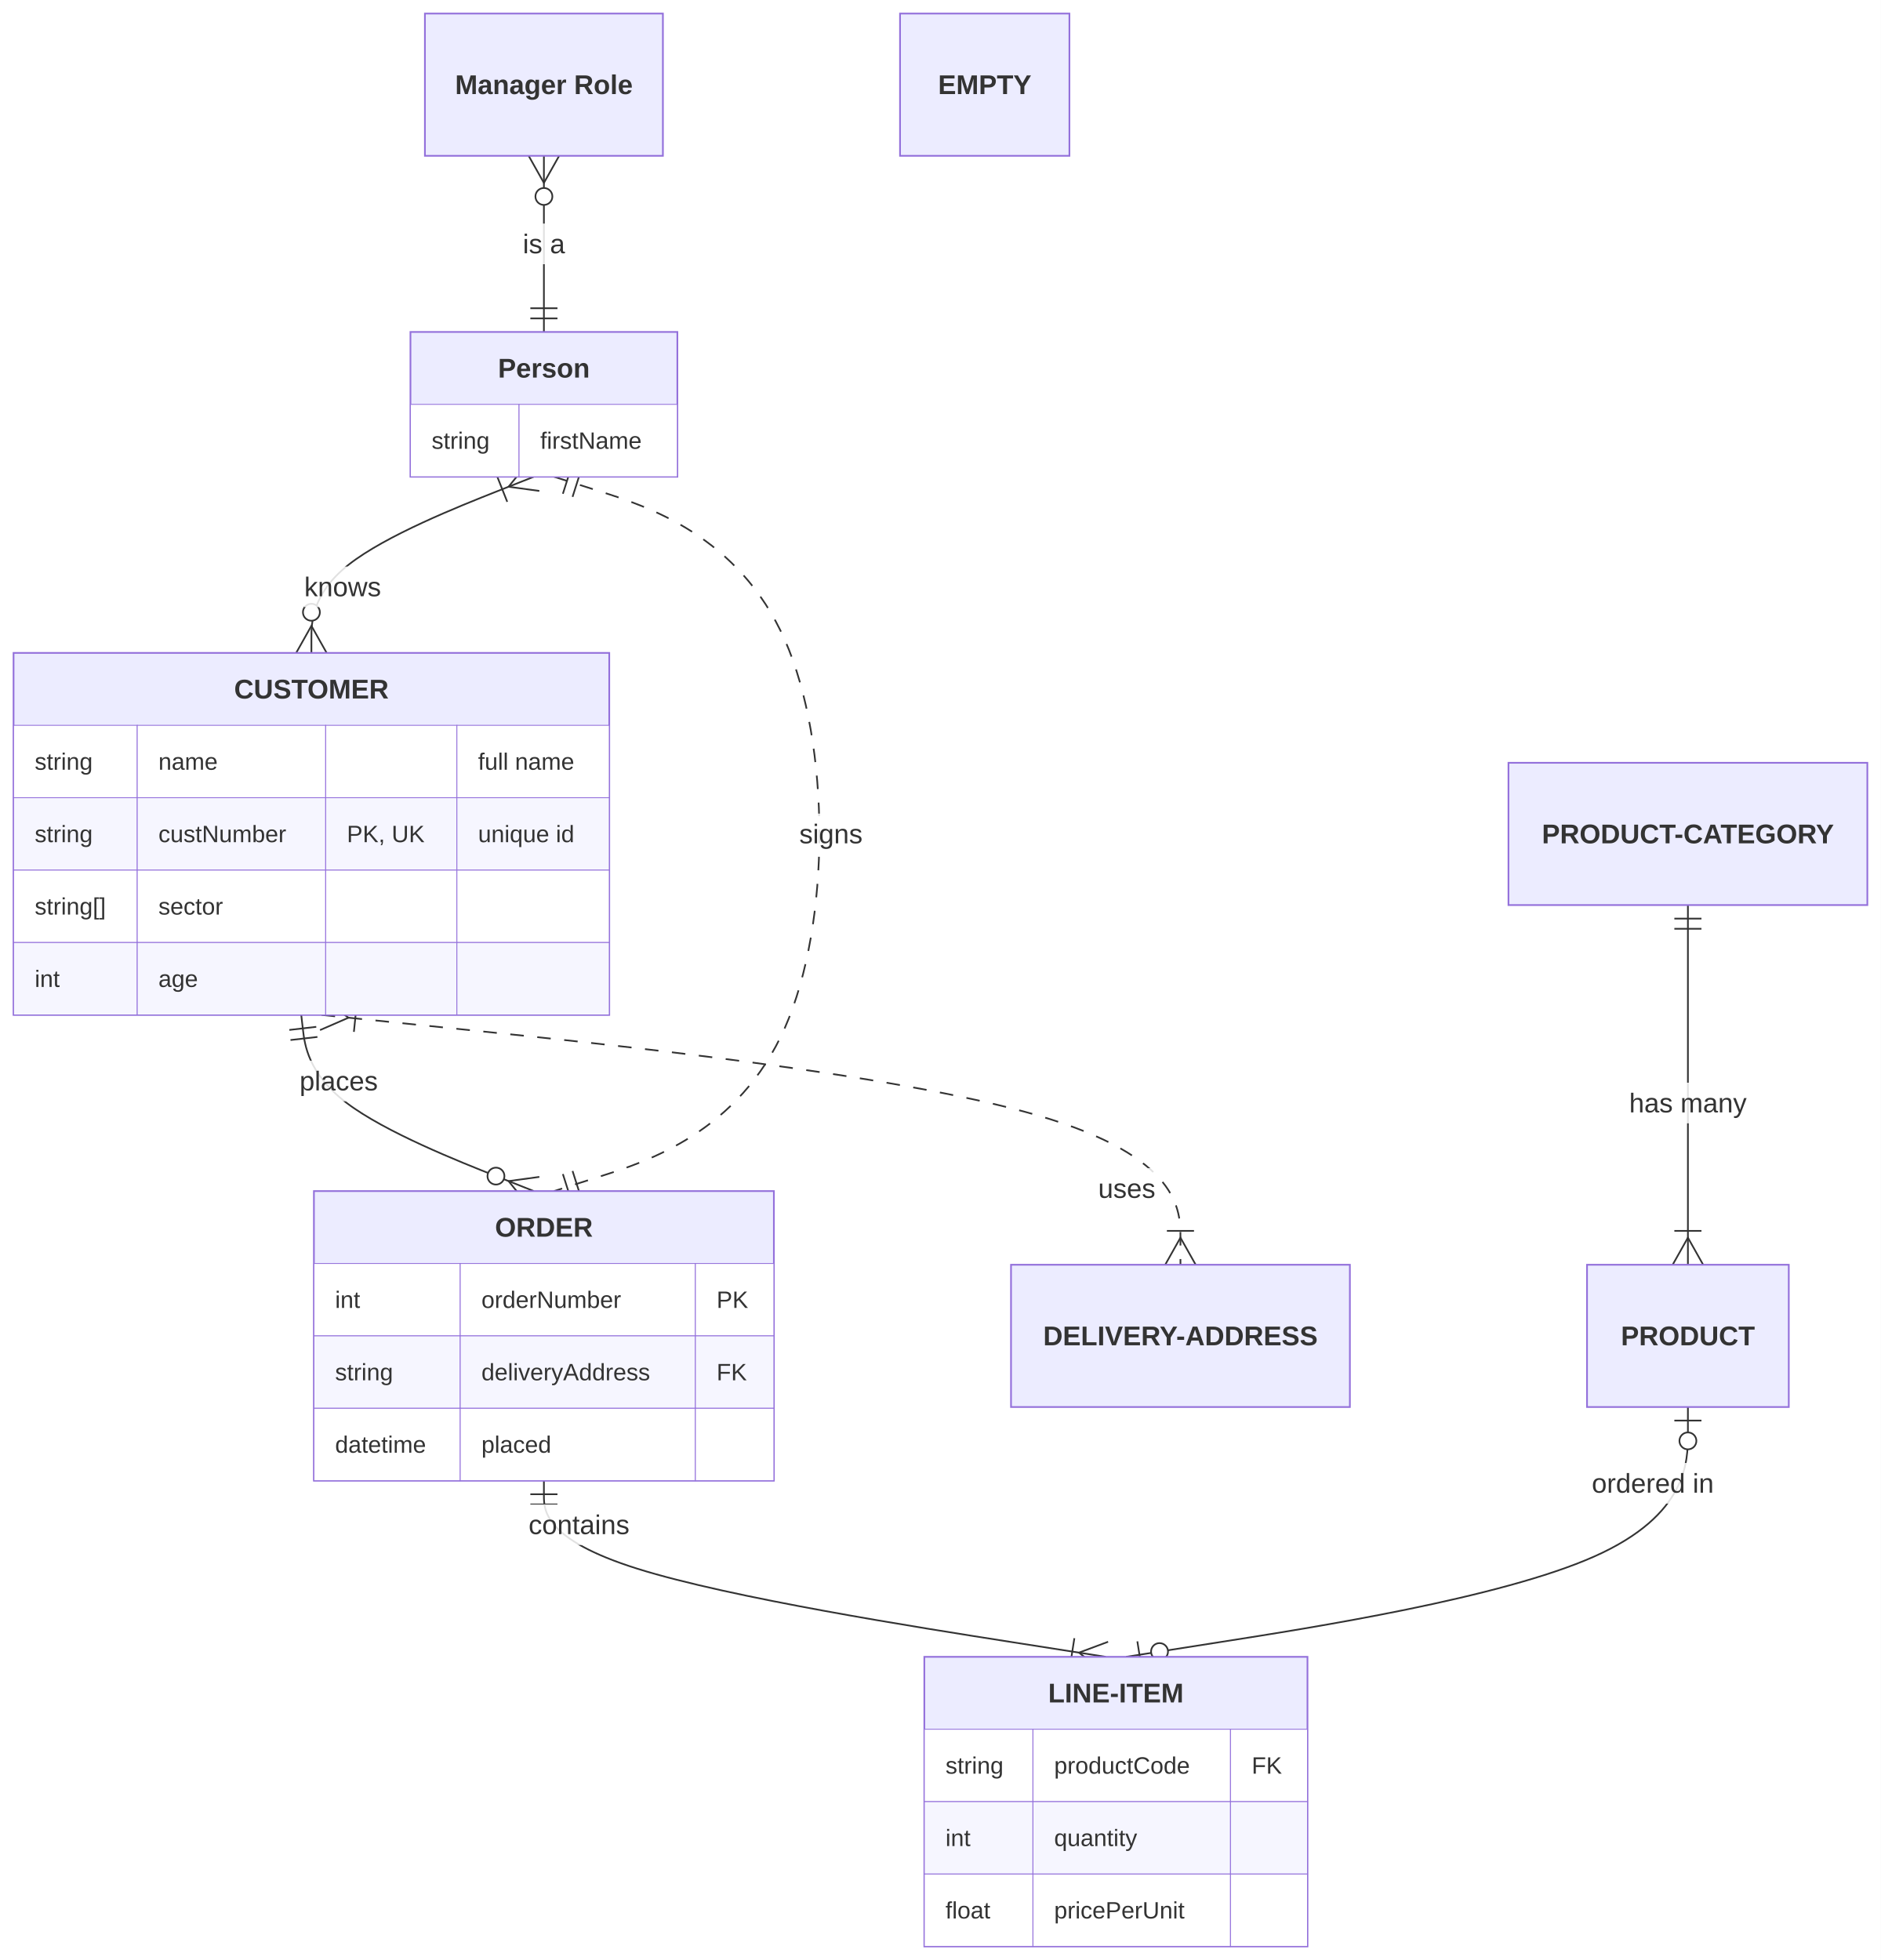
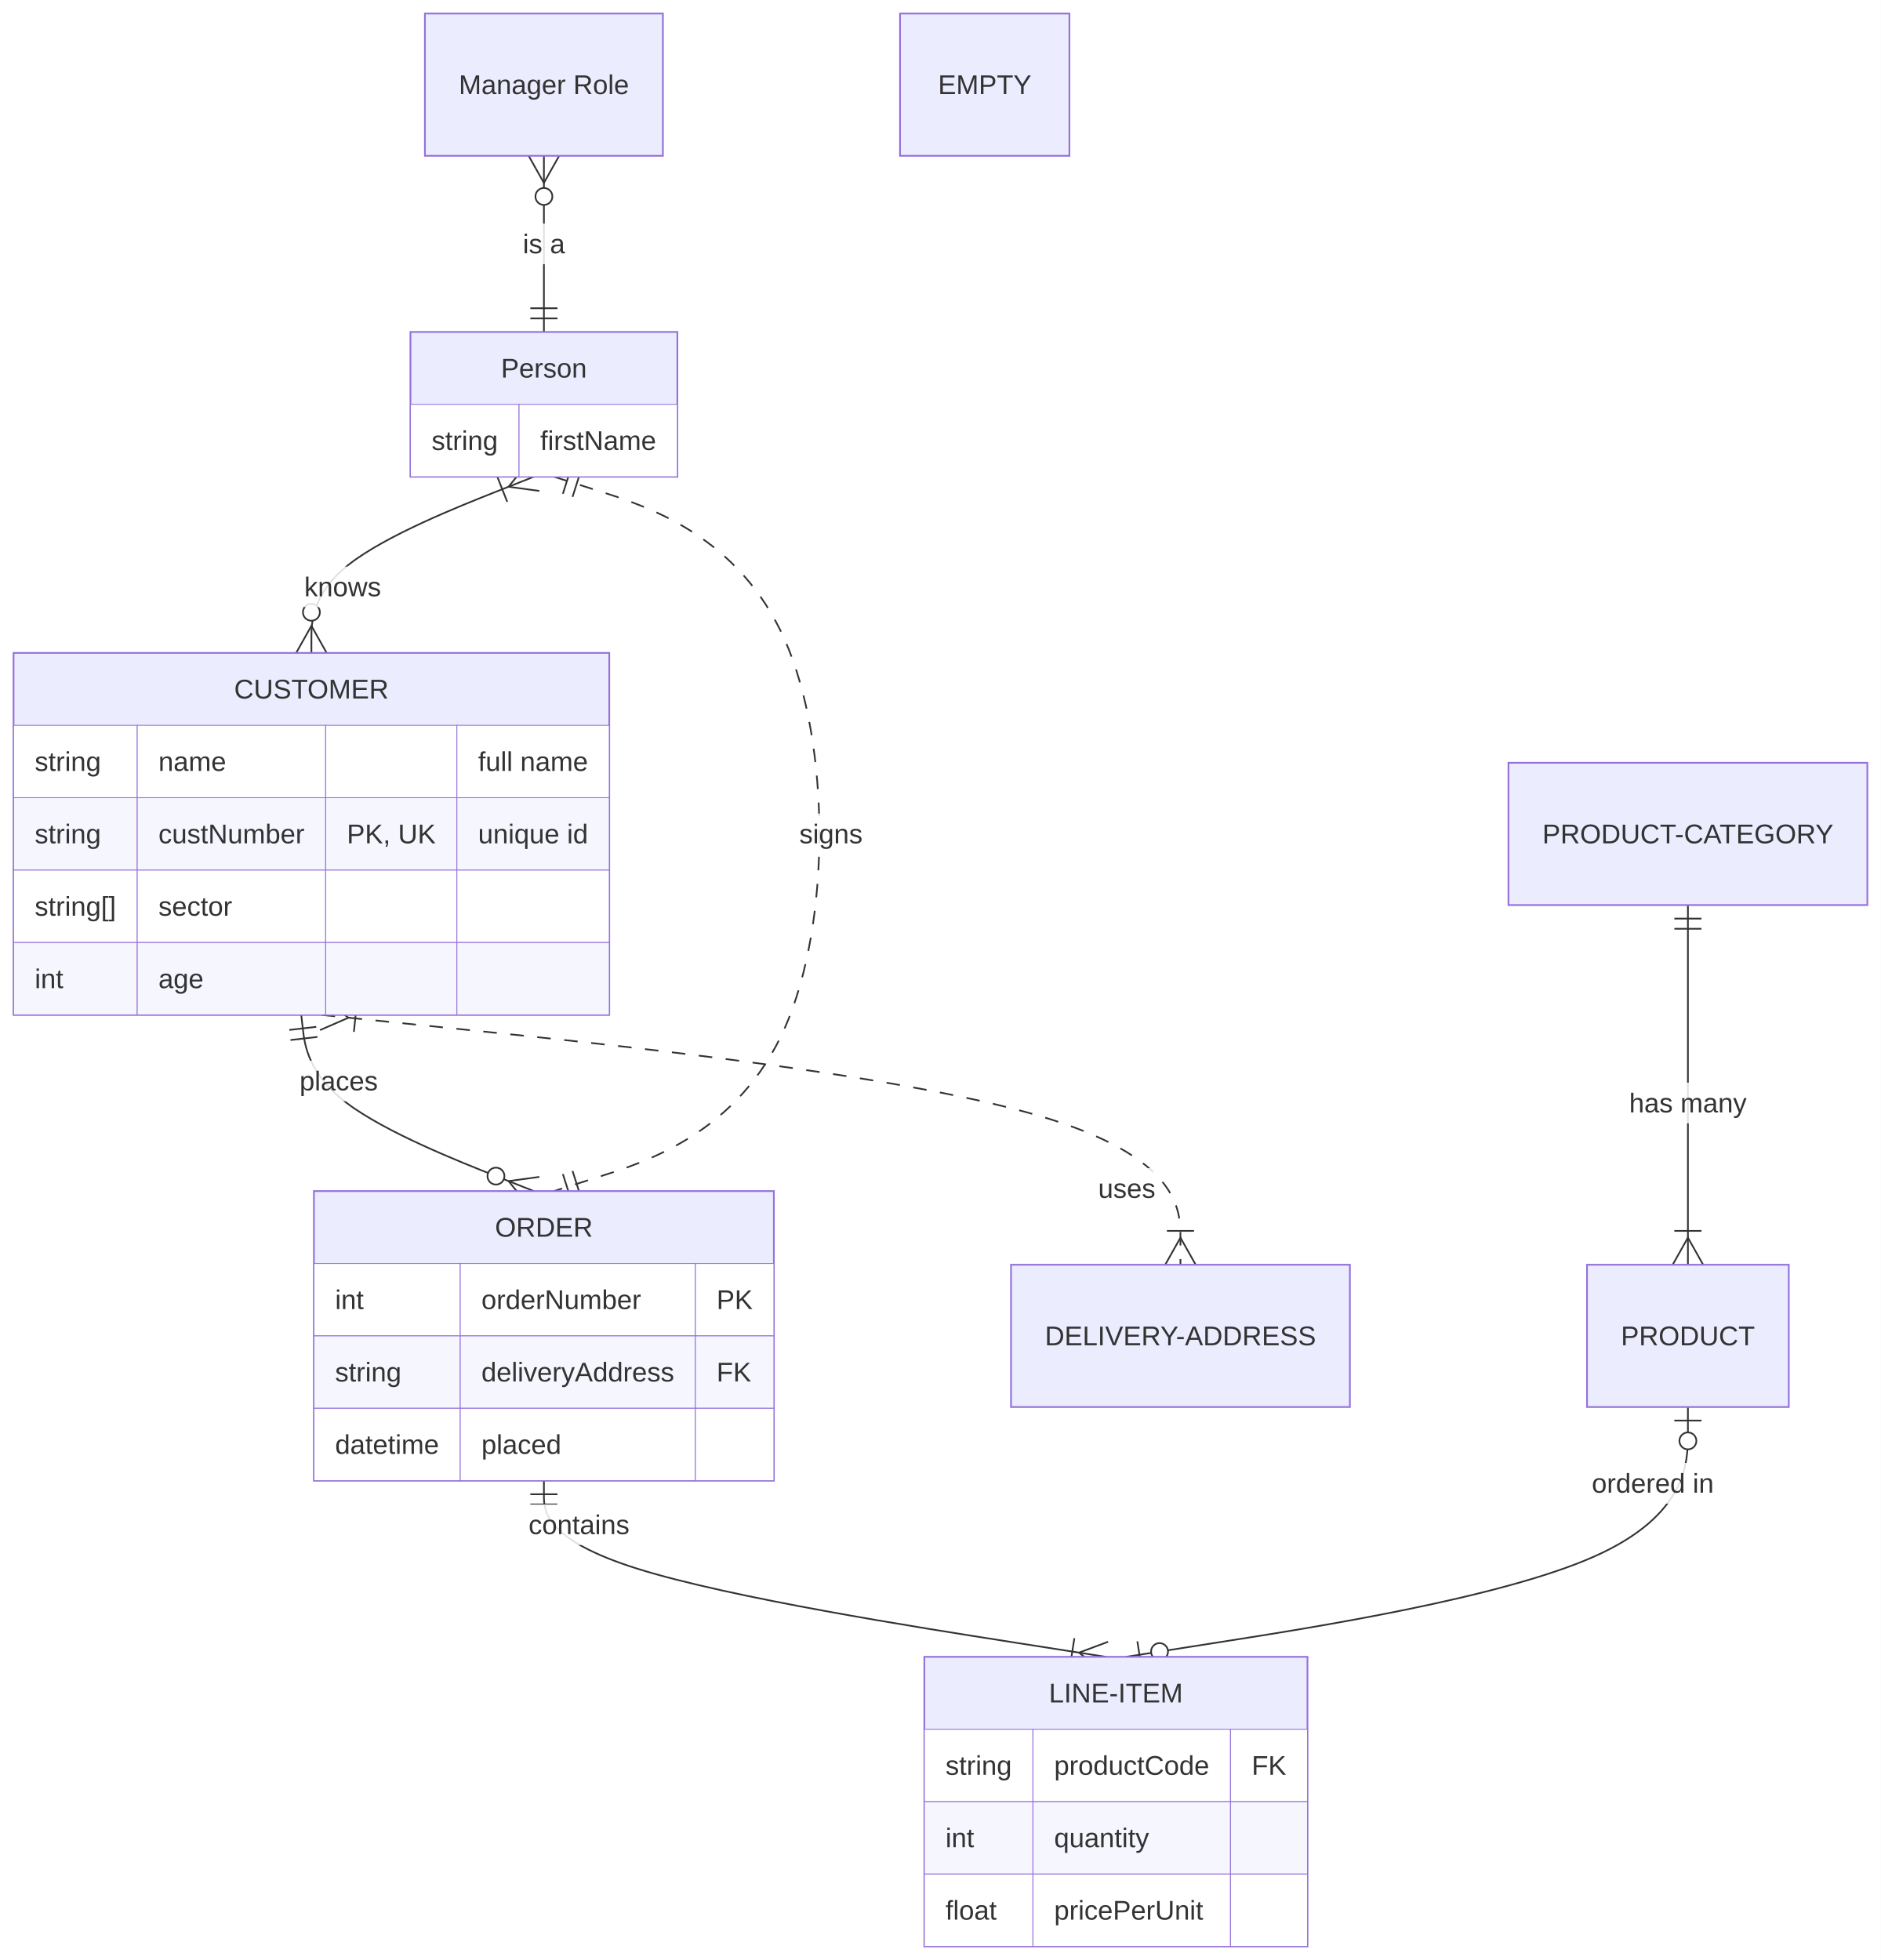
<svg xmlns="http://www.w3.org/2000/svg" id="mermaid" class="erDiagram" width="1110.43" height="1157.25" viewBox="-324.69 -8 1110.43 1157.25" role="graphics-document document" aria-roledescription="erDiagram">
-   <style>#mermaid{font-family:"trebuchet ms",verdana,arial,sans-serif;font-size:16px;fill:#333;}#mermaid .sg{fill:#ffffde;stroke:#aaaa33;stroke-width:1px;}#mermaid .ent{fill:#ECECFF;stroke:#9370DB;stroke-width:1px;}#mermaid .row0{fill:#ffffff;stroke:#9370DB;stroke-width:0.5px;}#mermaid .row1{fill:#f6f6ff;stroke:#9370DB;stroke-width:0.5px;}#mermaid .rel{fill:none;stroke:#333;stroke-width:1px;}#mermaid .rel.dash{stroke-dasharray:8,8;}#mermaid .mk{fill:none;stroke:#333;stroke-width:1px;}#mermaid .mkc{fill:#fff;stroke:#333;stroke-width:1px;}#mermaid .lbl{fill:#fff;opacity:0.85;}#mermaid .name{font-weight:bold;}#mermaid .attr{font-size:14px;}</style>
+   <style>#mermaid{font-family:"trebuchet ms",verdana,arial,sans-serif;font-size:16px;fill:#333;}#mermaid .sg{fill:#ffffde;stroke:#aaaa33;stroke-width:1px;}#mermaid .ent{fill:#ECECFF;stroke:#9370DB;stroke-width:1px;}#mermaid .row0{fill:#ffffff;stroke:#9370DB;stroke-width:0.5px;}#mermaid .row1{fill:#f6f6ff;stroke:#9370DB;stroke-width:0.5px;}#mermaid .rel{fill:none;stroke:#333;stroke-width:1px;}#mermaid .rel.dash{stroke-dasharray:8,8;}#mermaid .mk{fill:none;stroke:#333;stroke-width:1px;}#mermaid .mkc{fill:#fff;stroke:#333;stroke-width:1px;}#mermaid .lbl{fill:#fff;opacity:0.85;}</style>
  <rect x="-324.69" y="-8" width="1110.43" height="1157.25" fill="white" />
  <path class="rel" d="M-146.84,591.25L-145.84,599.92C-144.84,608.58 -142.84,625.92 -119.97,643.25C-97.09,660.58 -53.34,677.92 -31.46,686.58L-9.58,695.25" />
  <path class="mk" d="M-137.98,598.28L-153.87,600.11M-137.29,604.24L-153.19,606.07" />
  <path class="mk" d="M-12.9,703.62L-24.46,689.36L-6.27,686.88" />
  <circle class="mkc" cx="-31.89" cy="686.41" r="5" />
  <rect class="lbl" x="-147.85" y="618.25" width="46.25" height="24" />
  <text x="-124.73" y="630.25" text-anchor="middle" dominant-baseline="central">places</text>
  <path class="rel" d="M-3.58,866.25L-3.58,874.92C-3.58,883.58 -3.58,900.92 51.7,918.25C106.98,935.58 217.55,952.92 272.83,961.58L328.11,970.25" />
  <path class="mk" d="M4.42,874.25L-11.58,874.25M4.42,880.25L-11.58,880.25" />
  <path class="mk" d="M326.72,979.14L312.31,967.77L329.51,961.36M307.12,975.06L309.59,959.25" />
  <rect class="lbl" x="-12.65" y="880.25" width="59.59" height="24" />
  <text x="17.15" y="892.25" text-anchor="middle" dominant-baseline="central">contains</text>
  <path class="rel dash" d="M-134.84,591.25L-50.33,599.92C34.18,608.58 203.2,625.92 287.71,650.5C372.22,675.08 372.22,706.92 372.22,722.83L372.22,738.75" />
  <path class="mk" d="M-133.93,582.3L-118.93,592.88L-135.76,600.2M-114.13,585.33L-115.76,601.25" />
  <path class="mk" d="M363.22,738.75L372.22,722.75L381.22,738.75M364.22,718.75L380.22,718.75" />
  <rect class="lbl" x="323.63" y="681.72" width="33.8" height="24" />
  <text x="340.53" y="693.72" text-anchor="middle" dominant-baseline="central">uses</text>
  <path class="rel" d="M671.81,526.38L671.81,738.75" />
  <path class="mk" d="M679.81,534.38L663.81,534.38M679.81,540.38L663.81,540.38" />
  <path class="mk" d="M662.81,738.75L671.81,722.75L680.81,738.75M663.81,718.75L679.81,718.75" />
  <rect class="lbl" x="637.12" y="631.25" width="69.38" height="24" />
  <text x="671.81" y="643.25" text-anchor="middle" dominant-baseline="central">has many</text>
  <path class="rel" d="M671.81,822.75L671.81,838.67C671.81,854.58 671.81,886.42 616.53,911C561.24,935.58 450.68,952.92 395.4,961.58L340.11,970.25" />
  <path class="mk" d="M679.81,830.75L663.81,830.75" />
  <circle class="mkc" cx="671.81" cy="842.75" r="5" />
  <path class="mk" d="M346.78,961.11L349.26,976.91" />
  <circle class="mkc" cx="359.87" cy="967.15" r="5" />
  <rect class="lbl" x="615.05" y="855.78" width="72.05" height="24" />
  <text x="651.08" y="867.78" text-anchor="middle" dominant-baseline="central">ordered in</text>
  <path class="rel" d="M-3.58,84L-3.58,188" />
  <path class="mk" d="M5.42,84L-3.58,100L-12.58,84" />
  <circle class="mkc" cx="-3.58" cy="108" r="5" />
  <path class="mk" d="M-11.58,180L4.42,180M-11.58,174L4.42,174" />
  <rect class="lbl" x="-16.04" y="124" width="24.91" height="24" />
  <text x="-3.58" y="136" text-anchor="middle" dominant-baseline="central">is a</text>
  <path class="rel" d="M-9.58,273.5L-31.46,282.17C-53.34,290.83 -97.09,308.17 -118.97,325.5C-140.84,342.83 -140.84,360.17 -140.84,368.83L-140.84,377.5" />
  <path class="mk" d="M-6.27,281.87L-24.46,279.39L-12.9,265.13M-25.23,288.3L-31.12,273.43" />
  <path class="mk" d="M-149.84,377.5L-140.84,361.5L-131.84,377.5" />
  <circle class="mkc" cx="-140.84" cy="353.5" r="5" />
  <rect class="lbl" x="-145.06" y="326.5" width="45.36" height="24" />
  <text x="-122.39" y="338.5" text-anchor="middle" dominant-baseline="central">knows</text>
  <path class="rel dash" d="M2.42,273.5L29.66,282.17C56.9,290.83 111.39,308.17 138.63,369.79C165.87,431.42 165.87,537.33 138.63,598.96C111.39,660.58 56.9,677.92 29.66,686.58L2.42,695.25" />
  <path class="mk" d="M12.47,268.3L7.62,283.55M18.18,270.12L13.33,285.37" />
  <path class="mk" d="M7.62,685.2L12.47,700.45M13.33,683.38L18.18,698.63" />
  <rect class="lbl" x="147.19" y="472.38" width="37.36" height="24" />
  <text x="165.87" y="484.38" text-anchor="middle" dominant-baseline="central">signs</text>
  <rect class="ent" x="-316.69" y="377.5" width="351.69" height="213.75" />
  <text class="name" x="-140.84" y="398.88" text-anchor="middle" dominant-baseline="central">CUSTOMER</text>
  <rect class="row0" x="-316.69" y="420.25" width="73.02" height="42.75" />
  <text class="attr" x="-304.19" y="441.63" text-anchor="start" dominant-baseline="central">string</text>
  <rect class="row0" x="-243.67" y="420.25" width="111.25" height="42.75" />
  <text class="attr" x="-231.17" y="441.63" text-anchor="start" dominant-baseline="central">name</text>
  <rect class="row0" x="-132.42" y="420.25" width="77.47" height="42.75" />
  <rect class="row0" x="-54.95" y="420.25" width="89.95" height="42.75" />
  <text class="attr" x="-42.45" y="441.63" text-anchor="start" dominant-baseline="central">full name</text>
  <rect class="row1" x="-316.69" y="463" width="73.02" height="42.75" />
  <text class="attr" x="-304.19" y="484.38" text-anchor="start" dominant-baseline="central">string</text>
  <rect class="row1" x="-243.67" y="463" width="111.25" height="42.75" />
  <text class="attr" x="-231.17" y="484.38" text-anchor="start" dominant-baseline="central">custNumber</text>
  <rect class="row1" x="-132.42" y="463" width="77.47" height="42.75" />
  <text class="attr" x="-119.92" y="484.38" text-anchor="start" dominant-baseline="central">PK, UK</text>
  <rect class="row1" x="-54.95" y="463" width="89.95" height="42.75" />
  <text class="attr" x="-42.45" y="484.38" text-anchor="start" dominant-baseline="central">unique id</text>
  <rect class="row0" x="-316.69" y="505.75" width="73.02" height="42.75" />
  <text class="attr" x="-304.19" y="527.13" text-anchor="start" dominant-baseline="central">string[]</text>
  <rect class="row0" x="-243.67" y="505.75" width="111.25" height="42.75" />
  <text class="attr" x="-231.17" y="527.13" text-anchor="start" dominant-baseline="central">sector</text>
  <rect class="row0" x="-132.42" y="505.75" width="77.47" height="42.75" />
  <rect class="row0" x="-54.95" y="505.75" width="89.95" height="42.75" />
  <rect class="row1" x="-316.69" y="548.5" width="73.02" height="42.75" />
  <text class="attr" x="-304.19" y="569.88" text-anchor="start" dominant-baseline="central">int</text>
  <rect class="row1" x="-243.67" y="548.5" width="111.25" height="42.75" />
  <text class="attr" x="-231.17" y="569.88" text-anchor="start" dominant-baseline="central">age</text>
  <rect class="row1" x="-132.42" y="548.5" width="77.47" height="42.75" />
  <rect class="row1" x="-54.95" y="548.5" width="89.95" height="42.75" />
  <rect class="ent" x="-139.36" y="695.25" width="271.55" height="171" />
  <text class="name" x="-3.58" y="716.63" text-anchor="middle" dominant-baseline="central">ORDER</text>
  <rect class="row0" x="-139.36" y="738" width="86.38" height="42.75" />
  <text class="attr" x="-126.86" y="759.38" text-anchor="start" dominant-baseline="central">int</text>
  <rect class="row0" x="-52.98" y="738" width="138.83" height="42.75" />
  <text class="attr" x="-40.48" y="759.38" text-anchor="start" dominant-baseline="central">orderNumber</text>
  <rect class="row0" x="85.85" y="738" width="46.34" height="42.75" />
  <text class="attr" x="98.35" y="759.38" text-anchor="start" dominant-baseline="central">PK</text>
  <rect class="row1" x="-139.36" y="780.75" width="86.38" height="42.75" />
  <text class="attr" x="-126.86" y="802.13" text-anchor="start" dominant-baseline="central">string</text>
  <rect class="row1" x="-52.98" y="780.75" width="138.83" height="42.75" />
  <text class="attr" x="-40.48" y="802.13" text-anchor="start" dominant-baseline="central">deliveryAddress</text>
  <rect class="row1" x="85.85" y="780.75" width="46.34" height="42.75" />
  <text class="attr" x="98.35" y="802.13" text-anchor="start" dominant-baseline="central">FK</text>
  <rect class="row0" x="-139.36" y="823.5" width="86.38" height="42.75" />
  <text class="attr" x="-126.86" y="844.88" text-anchor="start" dominant-baseline="central">datetime</text>
  <rect class="row0" x="-52.98" y="823.5" width="138.83" height="42.75" />
  <text class="attr" x="-40.48" y="844.88" text-anchor="start" dominant-baseline="central">placed</text>
  <rect class="row0" x="85.85" y="823.5" width="46.34" height="42.75" />
  <rect class="ent" x="221.01" y="970.25" width="226.2" height="171" />
  <text class="name" x="334.11" y="991.63" text-anchor="middle" dominant-baseline="central">LINE-ITEM</text>
  <rect class="row0" x="221.01" y="1013" width="64.13" height="42.75" />
  <text class="attr" x="233.51" y="1034.38" text-anchor="start" dominant-baseline="central">string</text>
  <rect class="row0" x="285.14" y="1013" width="116.63" height="42.75" />
  <text class="attr" x="297.64" y="1034.38" text-anchor="start" dominant-baseline="central">productCode</text>
  <rect class="row0" x="401.76" y="1013" width="45.45" height="42.75" />
  <text class="attr" x="414.26" y="1034.38" text-anchor="start" dominant-baseline="central">FK</text>
  <rect class="row1" x="221.01" y="1055.75" width="64.13" height="42.75" />
  <text class="attr" x="233.51" y="1077.13" text-anchor="start" dominant-baseline="central">int</text>
  <rect class="row1" x="285.14" y="1055.75" width="116.63" height="42.75" />
  <text class="attr" x="297.64" y="1077.13" text-anchor="start" dominant-baseline="central">quantity</text>
  <rect class="row1" x="401.76" y="1055.75" width="45.45" height="42.75" />
  <rect class="row0" x="221.01" y="1098.5" width="64.13" height="42.75" />
  <text class="attr" x="233.51" y="1119.88" text-anchor="start" dominant-baseline="central">float</text>
  <rect class="row0" x="285.14" y="1098.5" width="116.63" height="42.75" />
  <text class="attr" x="297.64" y="1119.88" text-anchor="start" dominant-baseline="central">pricePerUnit</text>
  <rect class="row0" x="401.76" y="1098.5" width="45.45" height="42.75" />
  <rect class="ent" x="272.19" y="738.75" width="200.06" height="84" />
  <text class="name" x="372.22" y="780.75" text-anchor="middle" dominant-baseline="central">DELIVERY-ADDRESS</text>
  <rect class="ent" x="565.87" y="442.38" width="211.88" height="84" />
  <text class="name" x="671.81" y="484.38" text-anchor="middle" dominant-baseline="central">PRODUCT-CATEGORY</text>
  <rect class="ent" x="612.25" y="738.75" width="119.11" height="84" />
  <text class="name" x="671.81" y="780.75" text-anchor="middle" dominant-baseline="central">PRODUCT</text>
  <rect class="ent" x="-82.37" y="188" width="157.58" height="85.5" />
  <text class="name" x="-3.58" y="209.38" text-anchor="middle" dominant-baseline="central">Person</text>
  <rect class="row0" x="-82.37" y="230.75" width="64.13" height="42.75" />
  <text class="attr" x="-69.87" y="252.13" text-anchor="start" dominant-baseline="central">string</text>
  <rect class="row0" x="-18.25" y="230.75" width="93.45" height="42.75" />
  <text class="attr" x="-5.75" y="252.13" text-anchor="start" dominant-baseline="central">firstName</text>
  <rect class="ent" x="-73.83" y="0" width="140.5" height="84" />
  <text class="name" x="-3.58" y="42" text-anchor="middle" dominant-baseline="central">Manager Role</text>
  <rect class="ent" x="206.67" y="0" width="100" height="84" />
  <text class="name" x="256.67" y="42" text-anchor="middle" dominant-baseline="central">EMPTY</text>
</svg>
